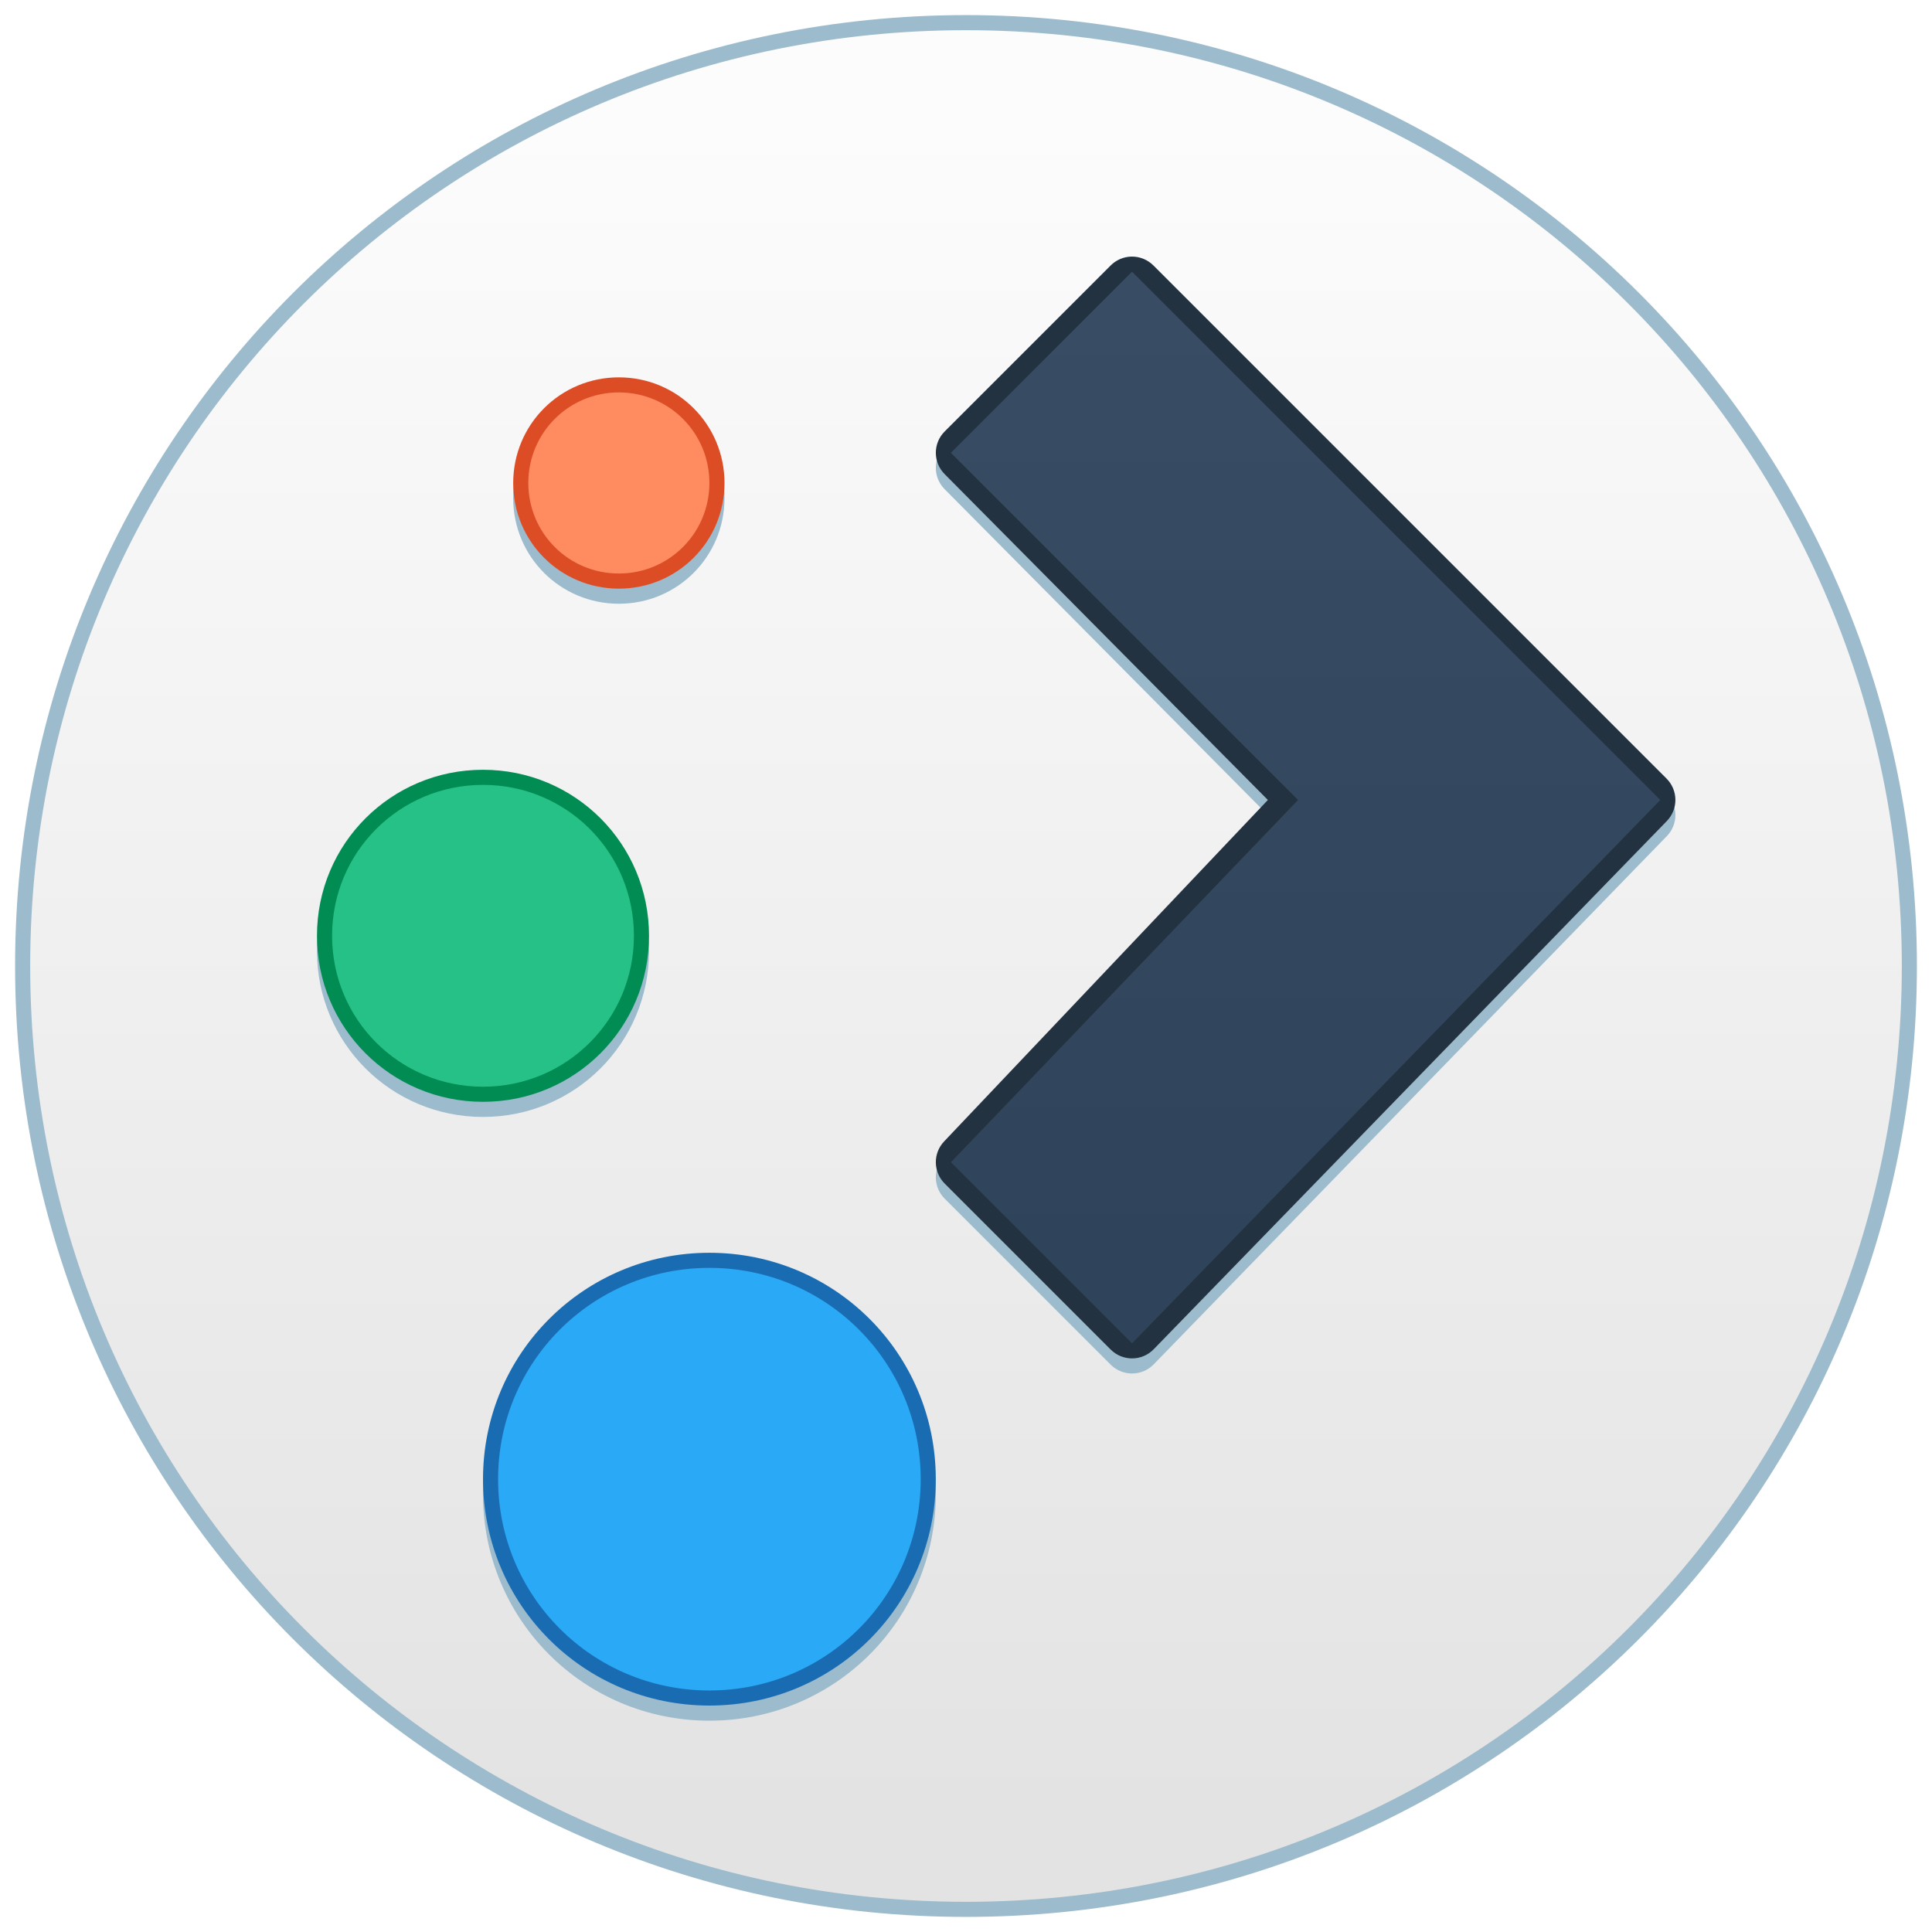
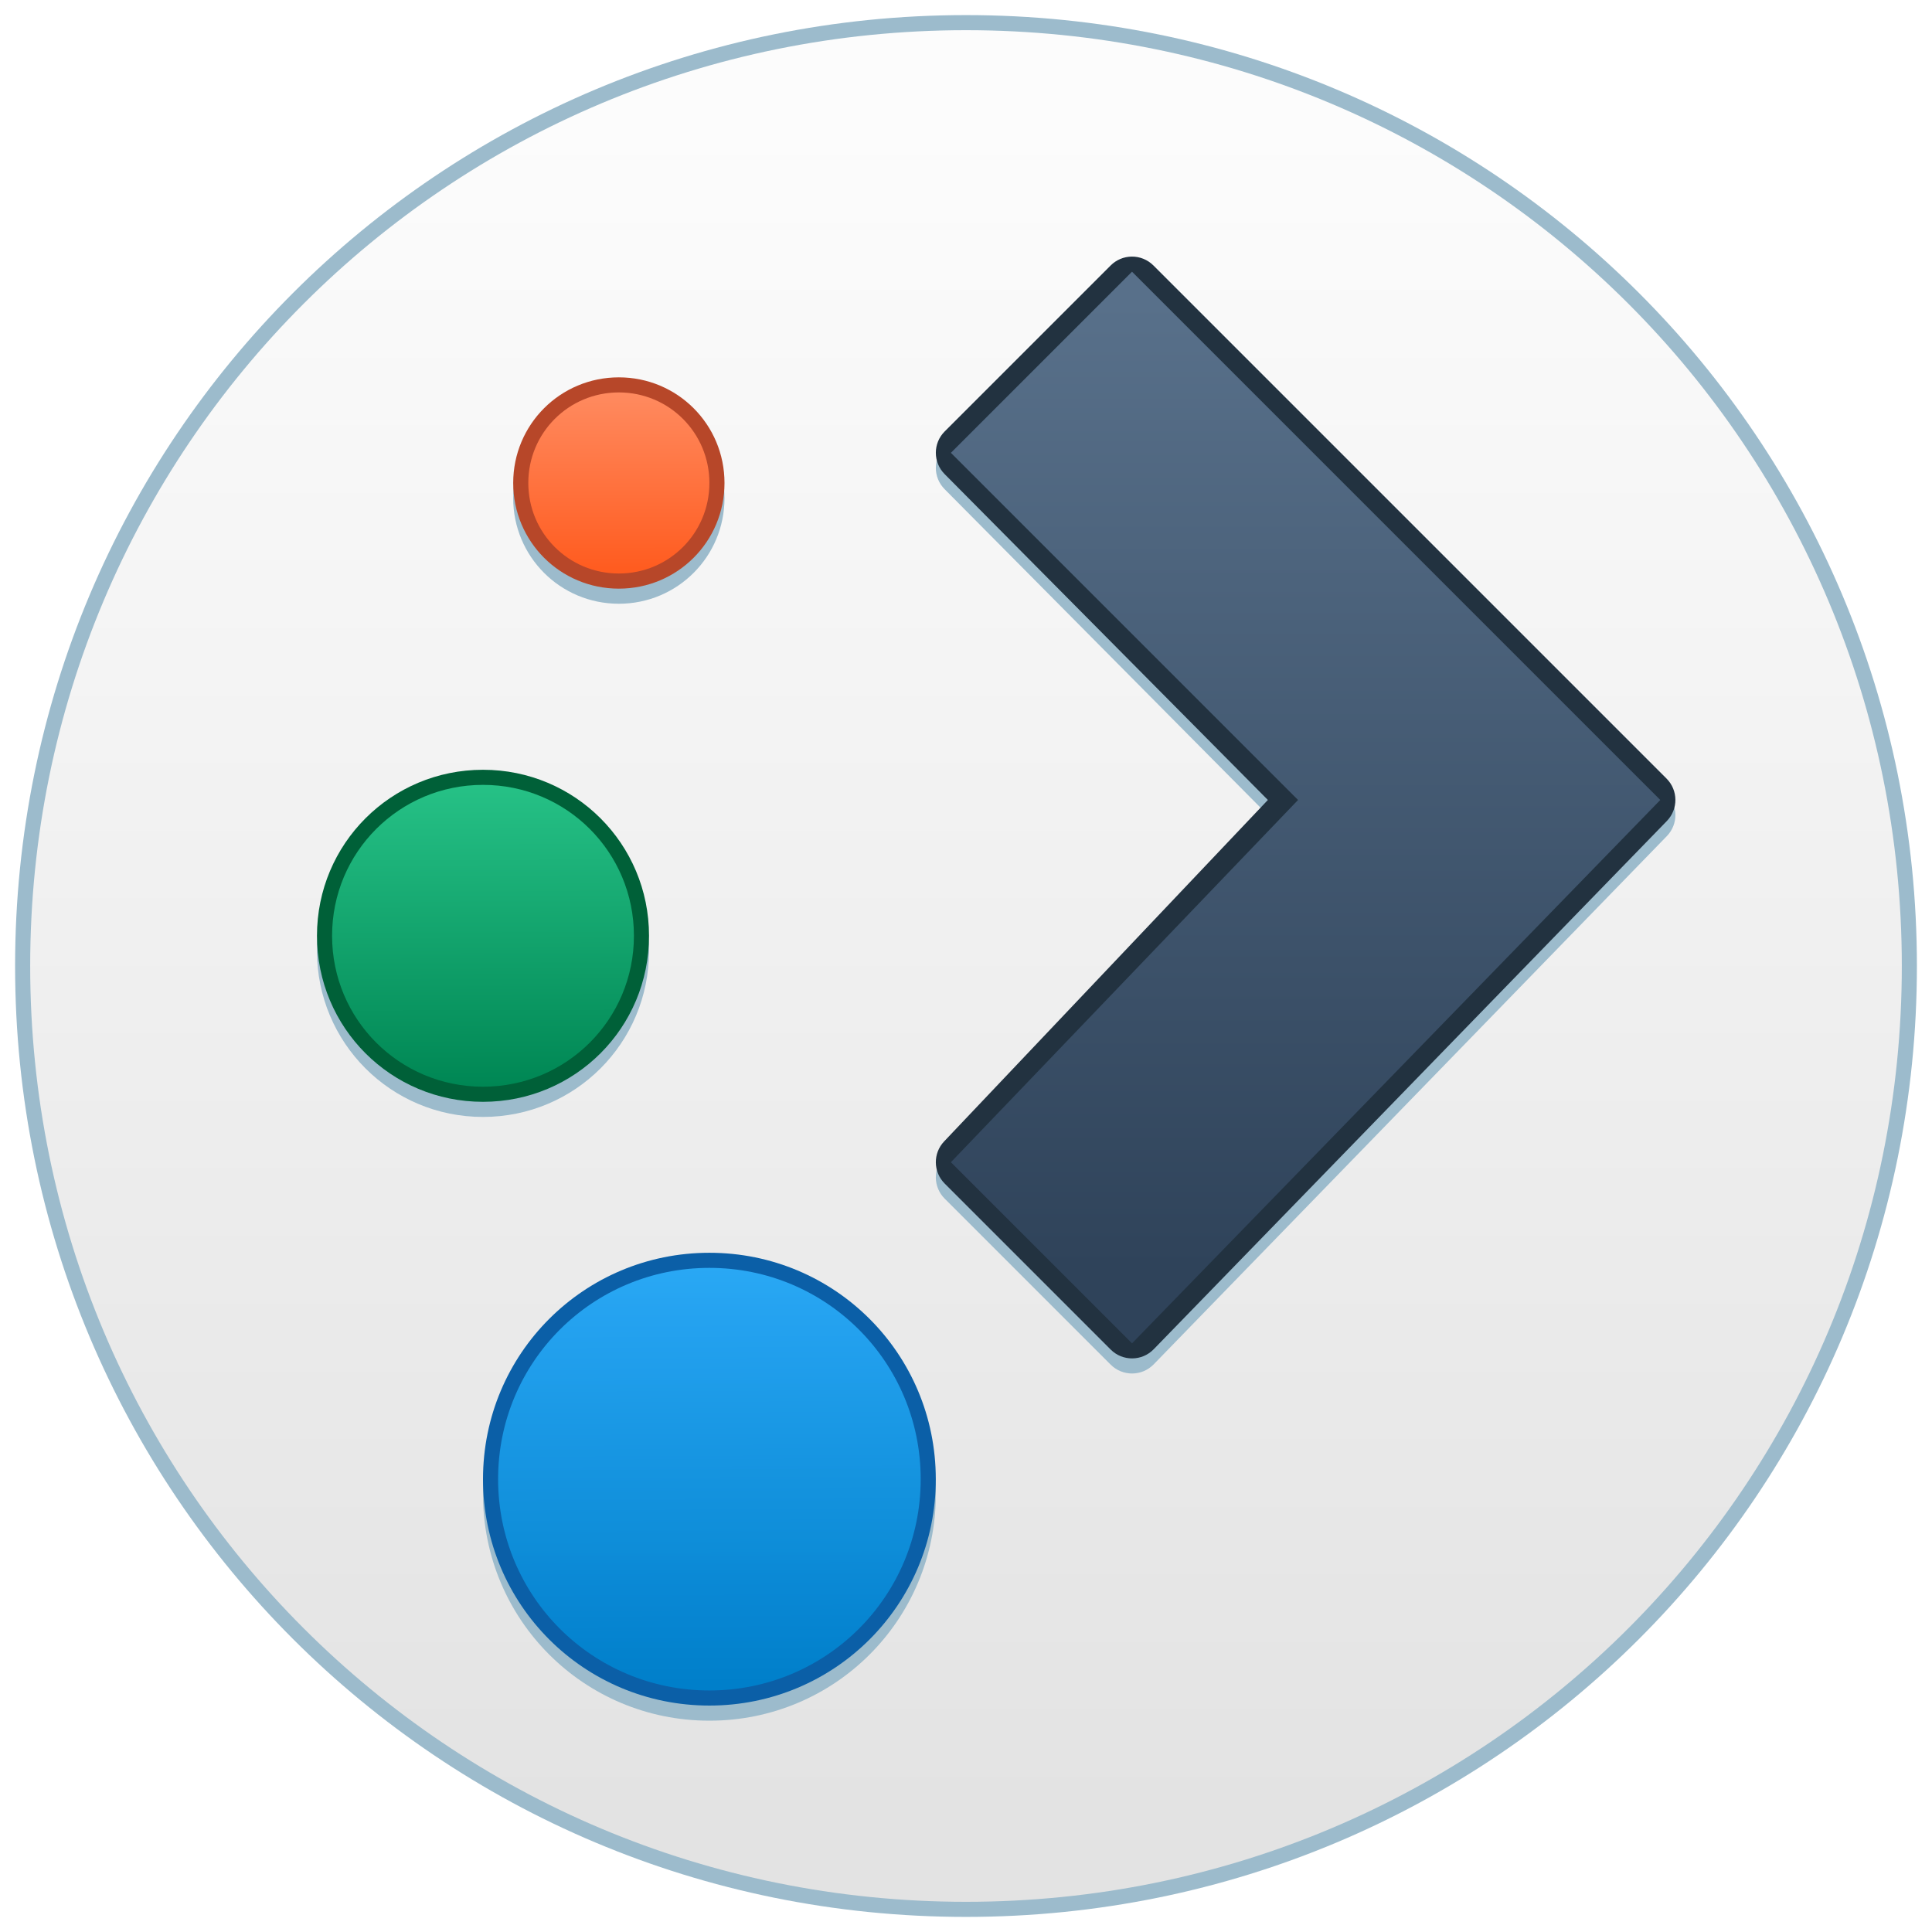
<svg xmlns="http://www.w3.org/2000/svg" xmlns:xlink="http://www.w3.org/1999/xlink" width="128" height="128" viewBox="0 0 128 128" version="1.1" id="svg8">
  <defs id="defs2">
+     <linearGradient id="linearGradient886">
+       <stop id="stop882" offset="0" style="stop-color:#2f435a;stop-opacity:1" />
+       <stop id="stop884" offset="1" style="stop-color:#58708a;stop-opacity:1" />
+     </linearGradient>
+     <linearGradient id="linearGradient872">
+       <stop style="stop-color:#007fca;stop-opacity:1" offset="0" id="stop868" />
+       <stop style="stop-color:#2aa9f6;stop-opacity:0.981" offset="1" id="stop870" />
+     </linearGradient>
+     <linearGradient id="linearGradient864">
+       <stop style="stop-color:#008754;stop-opacity:1" offset="0" id="stop860" />
+       <stop style="stop-color:#26c186;stop-opacity:1" offset="1" id="stop862" />
+     </linearGradient>
+     <linearGradient id="linearGradient856">
+       <stop style="stop-color:#ff5c20;stop-opacity:1" offset="0" id="stop852" />
+       <stop style="stop-color:#ff8b60;stop-opacity:0.995" offset="1" id="stop854" />
+     </linearGradient>
    <linearGradient gradientTransform="matrix(3.779527,0,0,3.779527,-27.74368,-849.6869)" xlink:href="#linearGradient4582" id="linearGradient4581" x1="32.741" y1="307.006" x2="32.741" y2="277.372" gradientUnits="userSpaceOnUse" />
    <linearGradient id="linearGradient4582">
      <stop style="stop-color:#e3e3e3;stop-opacity:1" offset="0" id="stop4578" />
      <stop style="stop-color:#fcfcfc;stop-opacity:1" offset="1" id="stop4580" />
    </linearGradient>
    <linearGradient gradientTransform="matrix(3.779527,0,0,3.779527,-16,-799.8697)" xlink:href="#linearGradient4582" id="linearGradient4616" x1="7.408" y1="295.148" x2="7.408" y2="283.506" gradientUnits="userSpaceOnUse" />
    <linearGradient id="linearGradient10239">
      <stop style="stop-color:#2f435a;stop-opacity:1" offset="0" id="stop10235" />
      <stop style="stop-color:#384d63;stop-opacity:1" offset="1" id="stop10237" />
    </linearGradient>
    <style type="text/css" id="current-color-scheme">
      .ColorScheme-Text {
        color:#122036;
      }
      </style>
    <style type="text/css" id="current-color-scheme-7">
      .ColorScheme-Text {
        color:#122036;
      }
      </style>
    <style type="text/css" id="current-color-scheme-5">
      .ColorScheme-Text {
        color:#122036;
      }
      </style>
    <style id="current-color-scheme-9" type="text/css">
      .ColorScheme-Text {
        color:#122036;
      }
      </style>
    <style id="current-color-scheme-1" type="text/css">
      .ColorScheme-Text {
        color:#122036;
      }
      </style>
    <style type="text/css" id="current-color-scheme-10">
      .ColorScheme-Text {
        color:#122036;
      }
      </style>
    <style id="current-color-scheme-6" type="text/css">
      .ColorScheme-Text {
        color:#122036;
      }
      </style>
    <style id="current-color-scheme-7-1" type="text/css">
      .ColorScheme-Text {
        color:#122036;
      }
      </style>
    <style id="current-color-scheme-5-2" type="text/css">
      .ColorScheme-Text {
        color:#122036;
      }
      </style>
    <linearGradient gradientTransform="translate(-414.5714,-283.148)" gradientUnits="userSpaceOnUse" y2="495.299" x2="421.557" y1="529.298" x1="421.571" id="linearGradient999" xlink:href="#linearGradient10239" />
-     <linearGradient xlink:href="#linearGradient10239" id="linearGradient983" x1="-26.375" y1="276.025" x2="-26.375" y2="246.025" gradientUnits="userSpaceOnUse" />
+     <linearGradient xlink:href="#linearGradient886" id="linearGradient983" x1="-26.375" y1="276.025" x2="-26.375" y2="246.025" gradientUnits="userSpaceOnUse" />
+     <linearGradient xlink:href="#linearGradient856" id="linearGradient858" x1="-42.776" y1="254.302" x2="-42.781" y2="248.837" gradientUnits="userSpaceOnUse" />
+     <linearGradient xlink:href="#linearGradient864" id="linearGradient866" x1="-46.964" y1="270.353" x2="-47" y2="261.025" gradientUnits="userSpaceOnUse" />
+     <linearGradient xlink:href="#linearGradient872" id="linearGradient874" x1="-39.902" y1="288.968" x2="-39.969" y2="276.025" gradientUnits="userSpaceOnUse" />
  </defs>
  <g id="layer1" transform="translate(0,-186.65)">
    <g id="g1525" transform="translate(-32,-4)">
      <path style="opacity:1;fill:#9cbbcc;fill-opacity:1;stroke:none;stroke-width:0.187;stroke-miterlimit:4;stroke-dasharray:none;stroke-opacity:1" d="m 96,191.65 c 34.902,0 63,28.098 63,63 0,34.902 -28.098,63 -63,63 -34.902,0 -63,-28.098 -63,-63 0,-34.902 28.098,-63 63,-63 z" id="rect4500" />
      <path style="opacity:1;fill:url(#linearGradient4581);fill-opacity:1.0;stroke:none;stroke-width:0.184;stroke-miterlimit:4;stroke-dasharray:none;stroke-opacity:1" d="m 96,192.65 c 34.348,0 62,27.652 62,62 0,34.348 -27.652,62 -62,62 -34.348,0 -62,-27.652 -62,-62 0,-34.348 27.652,-62 62,-62 z" id="rect4500-3" />
    </g>
    <path style="fill:#9cbbcc;fill-opacity:1;stroke-width:2.24" d="m 74.971,204.65 c -0.519,0.008 -1.015,0.217 -1.383,0.584 l -11,11 c -0.782,0.781 -0.782,2.049 0,2.83 l 21.412,21.586 -21.445,22.617 c -0.751,0.786 -0.736,2.029 0.033,2.797 l 11,11 c 0.789,0.787 2.069,0.777 2.846,-0.021 l 34,-35 c 0.762,-0.785 0.752,-2.036 -0.021,-2.809 l -34,-34 c -0.382,-0.381 -0.902,-0.592 -1.441,-0.584 z m -33.971,8 c -3.878,0 -7,3.122 -7,7 0,3.878 3.122,7 7,7 3.878,0 7,-3.122 7,-7 0,-3.878 -3.122,-7 -7,-7 z m -9,26 c -6.094,0 -11,4.906 -11,11 0,6.094 4.906,11 11,11 6.094,0 11,-4.906 11,-11 0,-6.094 -4.906,-11 -11,-11 z m 15,32 c -8.31,0 -15,6.69 -15,15 0,8.31 6.69,15 15,15 8.31,0 15,-6.69 15,-15 0,-8.31 -6.69,-15 -15,-15 z" id="rect4119-1" />
    <g transform="matrix(2.133333,0,0,2.133333,-110.2667,-376.3367)" id="layer1-9">
      <g transform="translate(65.6875,3.250002)" id="g1527">
        <g id="layer1-6" transform="translate(48,24)">
-           <path id="rect4119" d="m -42.781,248.369 c 1.818,0 3.281,1.463 3.281,3.281 0,1.818 -1.463,3.281 -3.281,3.281 -1.818,0 -3.281,-1.463 -3.281,-3.281 0,-1.818 1.463,-3.281 3.281,-3.281 z" style="fill:#dd4d25;fill-opacity:1;stroke-width:1.05" />
+           <path id="rect4119" d="m -42.781,248.369 c 1.818,0 3.281,1.463 3.281,3.281 0,1.818 -1.463,3.281 -3.281,3.281 -1.818,0 -3.281,-1.463 -3.281,-3.281 0,-1.818 1.463,-3.281 3.281,-3.281 z" style="fill:#b74729;fill-opacity:1;stroke-width:1.05" />
          <flowRoot line-height="125%" style="font-size:32.5px;line-height:125%;font-family:sans-serif" id="flowRoot4170" transform="translate(-448.5714,-248.648)">
            <flowRegion id="flowRegion4172">
              <rect width="87.75" x="452.321" y="489.798" height="48.75" id="rect4174" />
            </flowRegion>
            <flowPara id="flowPara4176">Plasm</flowPara>
          </flowRoot>
-           <path id="rect4308" d="m -47,260.556 h 4.1e-5 c 2.857,0 5.156,2.3 5.156,5.156 v 0 c 0,2.857 -2.3,5.156 -5.156,5.156 H -47 c -2.857,0 -5.156,-2.3 -5.156,-5.156 v 0 c 0,-2.857 2.3,-5.156 5.156,-5.156 z" style="fill:#008c52;fill-opacity:1;stroke-width:1.146" />
-           <path id="rect4312" d="m -39.969,275.556 c 3.895,0 7.031,3.136 7.031,7.031 0,3.895 -3.136,7.031 -7.031,7.031 -3.895,0 -7.031,-3.136 -7.031,-7.031 0,-3.895 3.136,-7.031 7.031,-7.031 z" style="fill:#1a6cb2;fill-opacity:1;stroke-width:1.082" />
-           <path id="rect4308-6" d="m -47,261.025 h 2.4e-5 c 2.597,0 4.687,2.091 4.687,4.687 v 0 c 0,2.597 -2.091,4.687 -4.687,4.687 H -47 c -2.597,0 -4.687,-2.091 -4.687,-4.687 v 0 c 0,-2.597 2.091,-4.687 4.687,-4.687 z" style="fill:#26c186;fill-opacity:1;stroke-width:1.042" />
-           <path id="rect4119-7" d="m -42.781,248.837 c 1.558,0 2.812,1.254 2.812,2.812 0,1.558 -1.254,2.812 -2.812,2.812 -1.558,0 -2.812,-1.254 -2.812,-2.812 0,-1.558 1.254,-2.812 2.812,-2.812 z" style="fill:#ff8b60;fill-opacity:1;stroke-width:0.9" />
-           <path id="rect4312-5" d="m -39.969,276.025 c 3.636,0 6.562,2.927 6.562,6.562 0,3.636 -2.927,6.562 -6.562,6.562 -3.636,0 -6.562,-2.927 -6.562,-6.562 0,-3.636 2.927,-6.562 6.562,-6.562 z" style="fill:#2aa9f6;fill-opacity:1;stroke-width:1.01" />
+           <path id="rect4308" d="m -47,260.556 h 4.1e-5 c 2.857,0 5.156,2.3 5.156,5.156 v 0 c 0,2.857 -2.3,5.156 -5.156,5.156 H -47 c -2.857,0 -5.156,-2.3 -5.156,-5.156 v 0 c 0,-2.857 2.3,-5.156 5.156,-5.156 z" style="fill:#006038;fill-opacity:1;stroke-width:1.146" />
+           <path id="rect4312" d="m -39.969,275.556 c 3.895,0 7.031,3.136 7.031,7.031 0,3.895 -3.136,7.031 -7.031,7.031 -3.895,0 -7.031,-3.136 -7.031,-7.031 0,-3.895 3.136,-7.031 7.031,-7.031 z" style="fill:#0b5fa7;fill-opacity:1;stroke-width:1.082" />
+           <path id="rect4308-6" d="m -47,261.025 h 2.4e-5 c 2.597,0 4.687,2.091 4.687,4.687 v 0 c 0,2.597 -2.091,4.687 -4.687,4.687 H -47 c -2.597,0 -4.687,-2.091 -4.687,-4.687 v 0 c 0,-2.597 2.091,-4.687 4.687,-4.687 z" style="fill:url(#linearGradient866);fill-opacity:1;stroke-width:1.042" />
+           <path id="rect4119-7" d="m -42.781,248.837 c 1.558,0 2.812,1.254 2.812,2.812 0,1.558 -1.254,2.812 -2.812,2.812 -1.558,0 -2.812,-1.254 -2.812,-2.812 0,-1.558 1.254,-2.812 2.812,-2.812 z" style="fill:url(#linearGradient858);fill-opacity:1;stroke-width:0.9" />
+           <path id="rect4312-5" d="m -39.969,276.025 c 3.636,0 6.562,2.927 6.562,6.562 0,3.636 -2.927,6.562 -6.562,6.562 -3.636,0 -6.562,-2.927 -6.562,-6.562 0,-3.636 2.927,-6.562 6.562,-6.562 z" style="fill:url(#linearGradient874);fill-opacity:1;stroke-width:1.01" />
          <path style="color:#000000;font-style:normal;font-variant:normal;font-weight:normal;font-stretch:normal;font-size:medium;line-height:normal;font-family:sans-serif;font-variant-ligatures:normal;font-variant-position:normal;font-variant-caps:normal;font-variant-numeric:normal;font-variant-alternates:normal;font-feature-settings:normal;text-indent:0;text-align:start;text-decoration:none;text-decoration-line:none;text-decoration-style:solid;text-decoration-color:#000000;letter-spacing:normal;word-spacing:normal;text-transform:none;writing-mode:lr-tb;direction:ltr;text-orientation:mixed;dominant-baseline:auto;baseline-shift:baseline;text-anchor:start;white-space:normal;shape-padding:0;clip-rule:nonzero;display:inline;overflow:visible;visibility:visible;opacity:1;isolation:auto;mix-blend-mode:normal;color-interpolation:sRGB;color-interpolation-filters:linearRGB;solid-color:#000000;solid-opacity:1;vector-effect:none;fill:#223240;fill-opacity:1;fill-rule:nonzero;stroke:none;stroke-width:4;stroke-linecap:round;stroke-linejoin:round;stroke-miterlimit:4;stroke-dasharray:none;stroke-dashoffset:0;stroke-opacity:1;color-rendering:auto;image-rendering:auto;shape-rendering:auto;text-rendering:auto;enable-background:accumulate" d="m 74.971,17 c -0.519,0.008 -1.015,0.217 -1.383,0.584 l -11,11 c -0.782,0.781 -0.782,2.049 0,2.83 L 84,53 62.555,75.617 c -0.751,0.786 -0.736,2.029 0.033,2.797 l 11,11 c 0.789,0.787 2.069,0.777 2.846,-0.021 l 34,-35 c 0.762,-0.785 0.752,-2.036 -0.021,-2.809 l -34,-34 C 76.03,17.203 75.51,16.992 74.971,17 Z" transform="matrix(0.46875,0,0,0.46875,-62,236.65)" id="path972" />
          <path style="fill:url(#linearGradient983);fill-opacity:1;stroke:none;stroke-width:0.469px;stroke-linecap:butt;stroke-linejoin:miter;stroke-opacity:1" d="m -32.469,272.744 5.625,5.625 16.406,-16.875 -16.406,-16.406 -5.625,5.625 10.781,10.781 z" id="path975" />
        </g>
      </g>
    </g>
  </g>
</svg>
